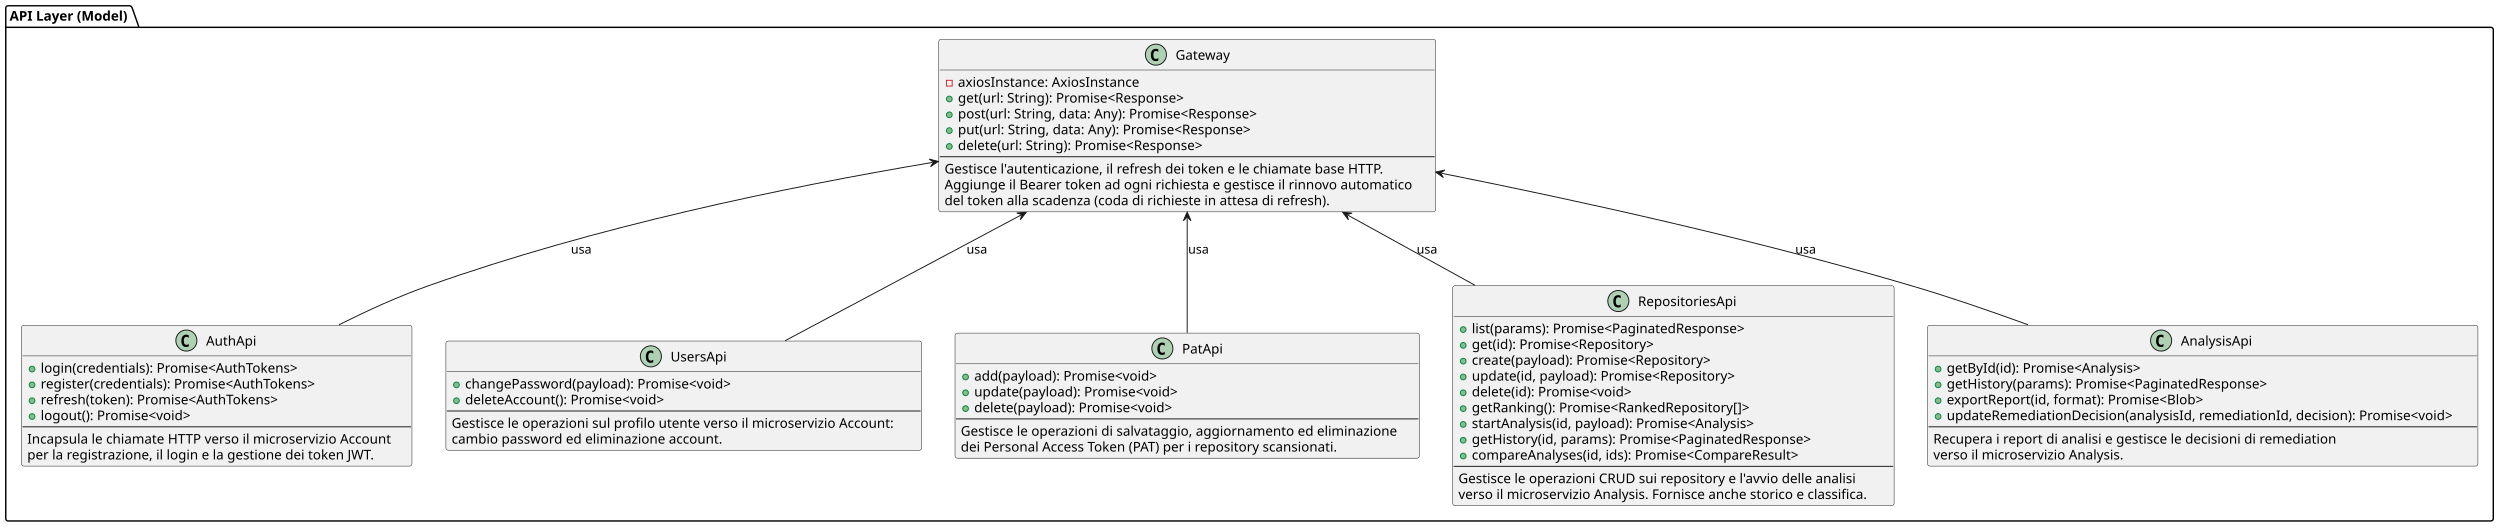
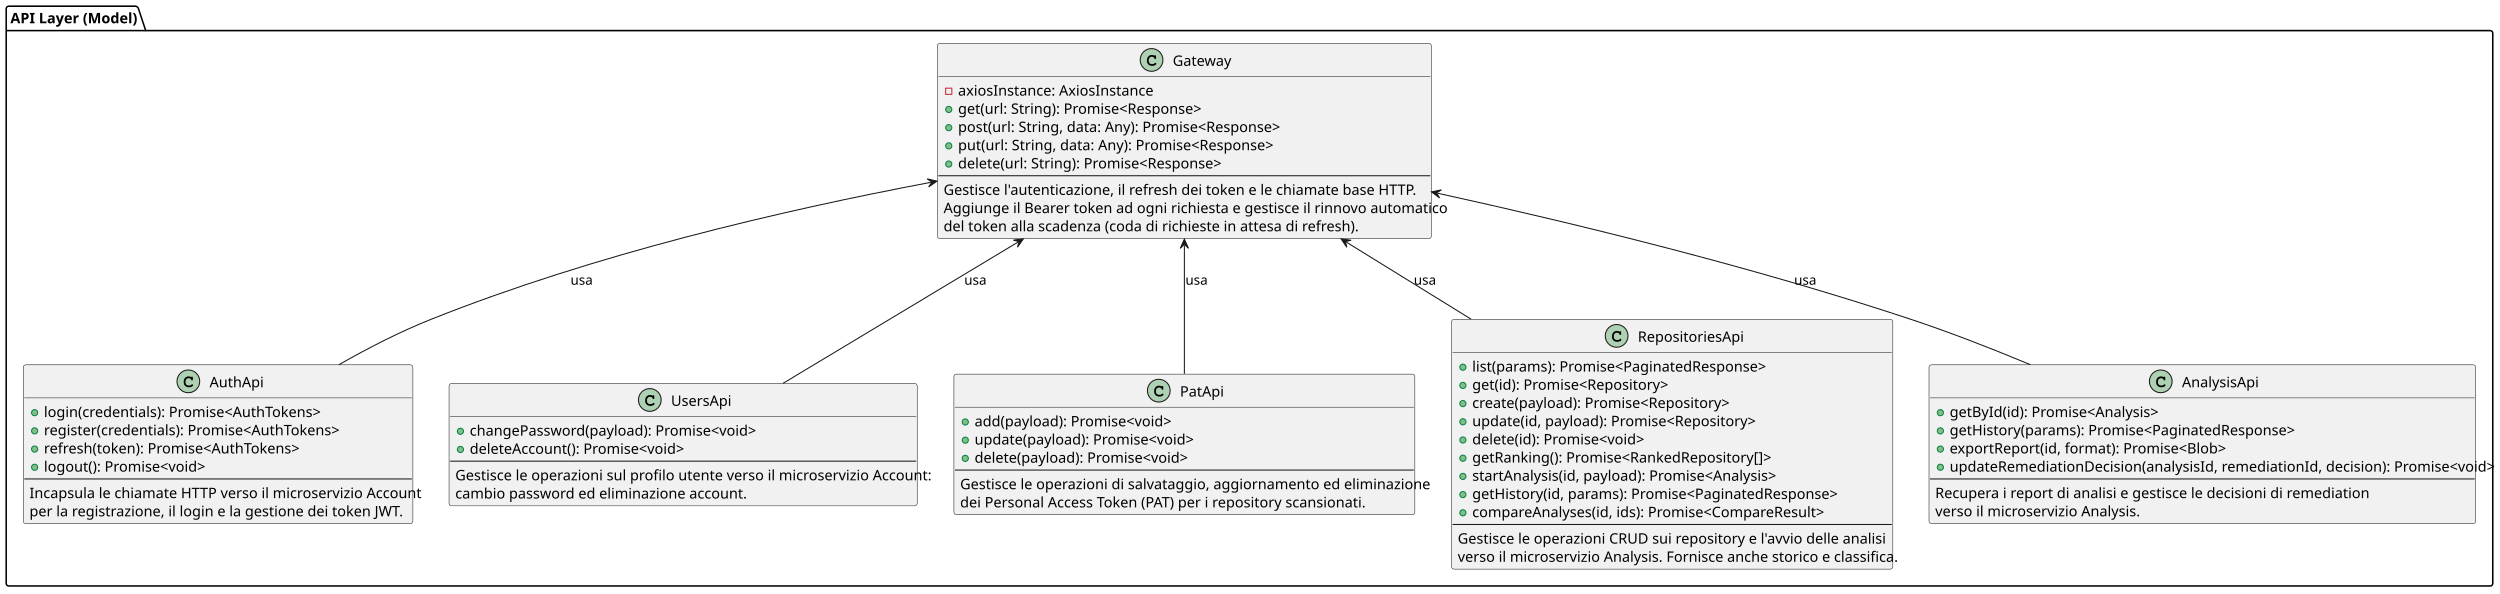
- <svg xmlns="http://www.w3.org/2000/svg" contentStyleType="text/css" data-diagram-type="CLASS" height="550px" preserveAspectRatio="none" style="width:2607px;height:550px;background:#FFFFFF;" version="1.1" viewBox="0 0 2607 550" width="2607px" zoomAndPan="magnify">
+ <svg xmlns="http://www.w3.org/2000/svg" contentStyleType="text/css" height="574px" preserveAspectRatio="none" style="width:2419px;height:574px;background:#FFFFFF;" version="1.1" viewBox="0 0 2419 574" width="2419px" zoomAndPan="magnify">
  <defs />
  <g>
-     <g class="cluster" data-qualified-name="API Layer .Model." data-source-line="1" id="ent0002">
-       <path d="M8.5,6 L135.425,6 A3.75,3.75 0 0 1 137.925,8.5 L144.925,28.488 L2597.5,28.488 A2.5,2.5 0 0 1 2600,30.988 L2600,540.78 A2.5,2.5 0 0 1 2597.5,543.28 L8.5,543.28 A2.5,2.5 0 0 1 6,540.78 L6,8.5 A2.5,2.5 0 0 1 8.5,6" fill="none" style="stroke:#000000;stroke-width:1.5;" />
-       <line style="stroke:#000000;stroke-width:1.5;" x1="6" x2="144.925" y1="28.488" y2="28.488" />
-       <text fill="#000000" font-family="sans-serif" font-size="14" font-weight="bold" lengthAdjust="spacing" textLength="125.925" x="10" y="21.535">API Layer (Model)</text>
+     <g id="cluster_API Layer (Model)">
+       <path d="M8.5,6 L131.5,6 A3.75,3.75 0 0 1 134,8.5 L141,29.609 L2409.5,29.609 A2.5,2.5 0 0 1 2412,32.109 L2412,564.5 A2.5,2.5 0 0 1 2409.5,567 L8.5,567 A2.5,2.5 0 0 1 6,564.5 L6,8.5 A2.5,2.5 0 0 1 8.5,6 " fill="none" style="stroke:#000000;stroke-width:1.5;" />
+       <line style="stroke:#000000;stroke-width:1.5;" x1="6" x2="141" y1="29.609" y2="29.609" />
+       <text fill="#000000" font-family="sans-serif" font-size="14" font-weight="bold" lengthAdjust="spacing" textLength="122" x="10" y="22.533">API Layer (Model)</text>
    </g>
-     <g class="entity" data-qualified-name="API Layer .Model..Gateway" data-source-line="2" id="ent0003">
-       <rect fill="#F1F1F1" height="179.906" rx="2.5" ry="2.5" style="stroke:#181818;stroke-width:0.5;" width="518.092" x="978.95" y="41" />
-       <ellipse cx="1205.387" cy="57" fill="#ADD1B2" rx="11" ry="11" style="stroke:#181818;stroke-width:1;" />
-       <path d="M1207.86,63.143 Q1207.279,63.442 1206.64,63.591 Q1206.001,63.741 1205.295,63.741 Q1202.788,63.741 1201.469,62.089 Q1200.149,60.437 1200.149,57.316 Q1200.149,54.187 1201.469,52.535 Q1202.788,50.883 1205.295,50.883 Q1206.001,50.883 1206.648,51.032 Q1207.296,51.182 1207.86,51.48 L1207.86,54.203 Q1207.229,53.622 1206.636,53.352 Q1206.042,53.083 1205.411,53.083 Q1204.067,53.083 1203.382,54.149 Q1202.697,55.216 1202.697,57.316 Q1202.697,59.408 1203.382,60.474 Q1204.067,61.541 1205.411,61.541 Q1206.042,61.541 1206.636,61.271 Q1207.229,61.002 1207.86,60.42 Z " fill="#000000" />
-       <text fill="#000000" font-family="sans-serif" font-size="14" lengthAdjust="spacing" textLength="56.718" x="1225.887" y="62.291">Gateway</text>
-       <line style="stroke:#181818;stroke-width:0.5;" x1="979.95" x2="1496.042" y1="73" y2="73" />
-       <g data-visibility-modifier="PRIVATE_FIELD">
-         <rect fill="none" height="6" style="stroke:#C82930;stroke-width:1;" width="6" x="986.95" y="83.744" />
-       </g>
-       <text fill="#000000" font-family="sans-serif" font-size="14" lengthAdjust="spacing" textLength="195.959" x="998.95" y="90.535">axiosInstance: AxiosInstance</text>
-       <g data-visibility-modifier="PUBLIC_METHOD">
-         <ellipse cx="989.95" cy="103.232" fill="#84BE84" rx="3" ry="3" style="stroke:#038048;stroke-width:1;" />
-       </g>
-       <text fill="#000000" font-family="sans-serif" font-size="14" lengthAdjust="spacing" textLength="248.227" x="998.95" y="107.023">get(url: String): Promise&lt;Response&gt;</text>
-       <g data-visibility-modifier="PUBLIC_METHOD">
-         <ellipse cx="989.95" cy="119.721" fill="#84BE84" rx="3" ry="3" style="stroke:#038048;stroke-width:1;" />
-       </g>
-       <text fill="#000000" font-family="sans-serif" font-size="14" lengthAdjust="spacing" textLength="329.137" x="998.95" y="123.512">post(url: String, data: Any): Promise&lt;Response&gt;</text>
-       <g data-visibility-modifier="PUBLIC_METHOD">
-         <ellipse cx="989.95" cy="136.209" fill="#84BE84" rx="3" ry="3" style="stroke:#038048;stroke-width:1;" />
-       </g>
-       <text fill="#000000" font-family="sans-serif" font-size="14" lengthAdjust="spacing" textLength="322.089" x="998.95" y="140">put(url: String, data: Any): Promise&lt;Response&gt;</text>
-       <g data-visibility-modifier="PUBLIC_METHOD">
-         <ellipse cx="989.95" cy="152.697" fill="#84BE84" rx="3" ry="3" style="stroke:#038048;stroke-width:1;" />
-       </g>
-       <text fill="#000000" font-family="sans-serif" font-size="14" lengthAdjust="spacing" textLength="267.955" x="998.95" y="156.488">delete(url: String): Promise&lt;Response&gt;</text>
-       <line style="stroke:#181818;stroke-width:1;" x1="979.95" x2="1496.042" y1="163.441" y2="163.441" />
-       <text fill="#000000" font-family="sans-serif" font-size="14" lengthAdjust="spacing" textLength="479.965" x="984.95" y="180.977">Gestisce l'autenticazione, il refresh dei token e le chiamate base HTTP.</text>
-       <text fill="#000000" font-family="sans-serif" font-size="14" lengthAdjust="spacing" textLength="506.092" x="984.95" y="197.465">Aggiunge il Bearer token ad ogni richiesta e gestisce il rinnovo automatico</text>
-       <text fill="#000000" font-family="sans-serif" font-size="14" lengthAdjust="spacing" textLength="420.971" x="984.95" y="213.953">del token alla scadenza (coda di richieste in attesa di refresh).</text>
+     <g id="elem_Gateway">
+       <rect codeLine="2" fill="#F1F1F1" height="188.875" id="Gateway" rx="2.5" ry="2.5" style="stroke:#181818;stroke-width:0.5;" width="478" x="907" y="42" />
+       <ellipse cx="1114.25" cy="58" fill="#ADD1B2" rx="11" ry="11" style="stroke:#181818;stroke-width:1.0;" />
+       <path d="M1117.016,53.875 Q1117.172,53.656 1117.359,53.547 Q1117.547,53.438 1117.766,53.438 Q1118.141,53.438 1118.375,53.703 Q1118.609,53.953 1118.609,54.562 L1118.609,56.016 Q1118.609,56.625 1118.375,56.891 Q1118.141,57.156 1117.766,57.156 Q1117.422,57.156 1117.219,56.953 Q1117.016,56.766 1116.906,56.25 Q1116.859,55.891 1116.672,55.703 Q1116.344,55.328 1115.734,55.109 Q1115.125,54.891 1114.5,54.891 Q1113.734,54.891 1113.094,55.219 Q1112.469,55.547 1111.969,56.297 Q1111.484,57.047 1111.484,58.078 L1111.484,59.172 Q1111.484,60.406 1112.375,61.234 Q1113.266,62.047 1114.859,62.047 Q1115.797,62.047 1116.453,61.797 Q1116.844,61.641 1117.266,61.203 Q1117.531,60.938 1117.672,60.859 Q1117.828,60.781 1118.031,60.781 Q1118.359,60.781 1118.609,61.047 Q1118.875,61.297 1118.875,61.641 Q1118.875,61.984 1118.531,62.391 Q1118.031,62.969 1117.234,63.297 Q1116.156,63.75 1114.859,63.75 Q1113.344,63.75 1112.141,63.125 Q1111.156,62.625 1110.469,61.562 Q1109.781,60.484 1109.781,59.203 L1109.781,58.047 Q1109.781,56.719 1110.391,55.578 Q1111.016,54.422 1112.109,53.812 Q1113.203,53.188 1114.438,53.188 Q1115.172,53.188 1115.812,53.359 Q1116.469,53.516 1117.016,53.875 Z " fill="#000000" />
+       <text fill="#000000" font-family="sans-serif" font-size="14" lengthAdjust="spacing" textLength="55" x="1134.75" y="63.728">Gateway</text>
+       <line style="stroke:#181818;stroke-width:0.5;" x1="908" x2="1384" y1="74" y2="74" />
+       <rect fill="none" height="6" style="stroke:#C82930;stroke-width:1.0;" width="6" x="915" y="85.305" />
+       <text fill="#000000" font-family="sans-serif" font-size="14" lengthAdjust="spacing" textLength="179" x="927" y="92.533">axiosInstance: AxiosInstance</text>
+       <ellipse cx="918" cy="105.914" fill="#84BE84" rx="3" ry="3" style="stroke:#038048;stroke-width:1.0;" />
+       <text fill="#000000" font-family="sans-serif" font-size="14" lengthAdjust="spacing" textLength="230" x="927" y="110.143">get(url: String): Promise&lt;Response&gt;</text>
+       <ellipse cx="918" cy="123.523" fill="#84BE84" rx="3" ry="3" style="stroke:#038048;stroke-width:1.0;" />
+       <text fill="#000000" font-family="sans-serif" font-size="14" lengthAdjust="spacing" textLength="305" x="927" y="127.752">post(url: String, data: Any): Promise&lt;Response&gt;</text>
+       <ellipse cx="918" cy="141.133" fill="#84BE84" rx="3" ry="3" style="stroke:#038048;stroke-width:1.0;" />
+       <text fill="#000000" font-family="sans-serif" font-size="14" lengthAdjust="spacing" textLength="298" x="927" y="145.361">put(url: String, data: Any): Promise&lt;Response&gt;</text>
+       <ellipse cx="918" cy="158.742" fill="#84BE84" rx="3" ry="3" style="stroke:#038048;stroke-width:1.0;" />
+       <text fill="#000000" font-family="sans-serif" font-size="14" lengthAdjust="spacing" textLength="249" x="927" y="162.971">delete(url: String): Promise&lt;Response&gt;</text>
+       <line style="stroke:#181818;stroke-width:1.0;" x1="908" x2="1384" y1="170.047" y2="170.047" />
+       <text fill="#000000" font-family="sans-serif" font-size="14" lengthAdjust="spacing" textLength="448" x="913" y="188.58">Gestisce l'autenticazione, il refresh dei token e le chiamate base HTTP.</text>
+       <text fill="#000000" font-family="sans-serif" font-size="14" lengthAdjust="spacing" textLength="466" x="913" y="206.19">Aggiunge il Bearer token ad ogni richiesta e gestisce il rinnovo automatico</text>
+       <text fill="#000000" font-family="sans-serif" font-size="14" lengthAdjust="spacing" textLength="391" x="913" y="223.799">del token alla scadenza (coda di richieste in attesa di refresh).</text>
    </g>
-     <g class="entity" data-qualified-name="API Layer .Model..AuthApi" data-source-line="12" id="ent0004">
-       <rect fill="#F1F1F1" height="146.93" rx="2.5" ry="2.5" style="stroke:#181818;stroke-width:0.5;" width="407.165" x="22.42" y="339.13" />
-       <ellipse cx="194.357" cy="355.13" fill="#ADD1B2" rx="11" ry="11" style="stroke:#181818;stroke-width:1;" />
-       <path d="M196.831,361.273 Q196.25,361.572 195.61,361.721 Q194.971,361.871 194.266,361.871 Q191.759,361.871 190.439,360.219 Q189.119,358.567 189.119,355.446 Q189.119,352.317 190.439,350.665 Q191.759,349.013 194.266,349.013 Q194.971,349.013 195.619,349.162 Q196.266,349.312 196.831,349.611 L196.831,352.333 Q196.2,351.752 195.606,351.482 Q195.013,351.212 194.382,351.212 Q193.037,351.212 192.352,352.279 Q191.668,353.346 191.668,355.446 Q191.668,357.538 192.352,358.604 Q193.037,359.671 194.382,359.671 Q195.013,359.671 195.606,359.401 Q196.2,359.132 196.831,358.55 Z " fill="#000000" />
-       <text fill="#000000" font-family="sans-serif" font-size="14" lengthAdjust="spacing" textLength="54.79" x="214.857" y="360.421">AuthApi</text>
-       <line style="stroke:#181818;stroke-width:0.5;" x1="23.42" x2="428.585" y1="371.13" y2="371.13" />
-       <g data-visibility-modifier="PUBLIC_METHOD">
-         <ellipse cx="33.42" cy="384.874" fill="#84BE84" rx="3" ry="3" style="stroke:#038048;stroke-width:1;" />
-       </g>
-       <text fill="#000000" font-family="sans-serif" font-size="14" lengthAdjust="spacing" textLength="284.184" x="42.42" y="388.665">login(credentials): Promise&lt;AuthTokens&gt;</text>
-       <g data-visibility-modifier="PUBLIC_METHOD">
-         <ellipse cx="33.42" cy="401.362" fill="#84BE84" rx="3" ry="3" style="stroke:#038048;stroke-width:1;" />
-       </g>
-       <text fill="#000000" font-family="sans-serif" font-size="14" lengthAdjust="spacing" textLength="302.278" x="42.42" y="405.153">register(credentials): Promise&lt;AuthTokens&gt;</text>
-       <g data-visibility-modifier="PUBLIC_METHOD">
-         <ellipse cx="33.42" cy="417.851" fill="#84BE84" rx="3" ry="3" style="stroke:#038048;stroke-width:1;" />
-       </g>
-       <text fill="#000000" font-family="sans-serif" font-size="14" lengthAdjust="spacing" textLength="262.411" x="42.42" y="421.642">refresh(token): Promise&lt;AuthTokens&gt;</text>
-       <g data-visibility-modifier="PUBLIC_METHOD">
-         <ellipse cx="33.42" cy="434.339" fill="#84BE84" rx="3" ry="3" style="stroke:#038048;stroke-width:1;" />
-       </g>
-       <text fill="#000000" font-family="sans-serif" font-size="14" lengthAdjust="spacing" textLength="166.947" x="42.42" y="438.13">logout(): Promise&lt;void&gt;</text>
-       <line style="stroke:#181818;stroke-width:1;" x1="23.42" x2="428.585" y1="445.083" y2="445.083" />
-       <text fill="#000000" font-family="sans-serif" font-size="14" lengthAdjust="spacing" textLength="395.165" x="28.42" y="462.618">Incapsula le chiamate HTTP verso il microservizio Account</text>
-       <text fill="#000000" font-family="sans-serif" font-size="14" lengthAdjust="spacing" textLength="380.741" x="28.42" y="479.107">per la registrazione, il login e la gestione dei token JWT.</text>
+     <g id="elem_AuthApi">
+       <rect codeLine="12" fill="#F1F1F1" height="153.656" id="AuthApi" rx="2.5" ry="2.5" style="stroke:#181818;stroke-width:0.5;" width="377" x="22.5" y="353" />
+       <ellipse cx="182.25" cy="369" fill="#ADD1B2" rx="11" ry="11" style="stroke:#181818;stroke-width:1.0;" />
+       <path d="M185.016,364.875 Q185.172,364.656 185.359,364.547 Q185.547,364.438 185.766,364.438 Q186.141,364.438 186.375,364.703 Q186.609,364.953 186.609,365.562 L186.609,367.016 Q186.609,367.625 186.375,367.891 Q186.141,368.156 185.766,368.156 Q185.422,368.156 185.219,367.953 Q185.016,367.766 184.906,367.25 Q184.859,366.891 184.672,366.703 Q184.344,366.328 183.734,366.109 Q183.125,365.891 182.5,365.891 Q181.734,365.891 181.094,366.219 Q180.469,366.547 179.969,367.297 Q179.484,368.047 179.484,369.078 L179.484,370.172 Q179.484,371.406 180.375,372.234 Q181.266,373.047 182.859,373.047 Q183.797,373.047 184.453,372.797 Q184.844,372.641 185.266,372.203 Q185.531,371.938 185.672,371.859 Q185.828,371.781 186.031,371.781 Q186.359,371.781 186.609,372.047 Q186.875,372.297 186.875,372.641 Q186.875,372.984 186.531,373.391 Q186.031,373.969 185.234,374.297 Q184.156,374.75 182.859,374.75 Q181.344,374.75 180.141,374.125 Q179.156,373.625 178.469,372.562 Q177.781,371.484 177.781,370.203 L177.781,369.047 Q177.781,367.719 178.391,366.578 Q179.016,365.422 180.109,364.812 Q181.203,364.188 182.438,364.188 Q183.172,364.188 183.812,364.359 Q184.469,364.516 185.016,364.875 Z " fill="#000000" />
+       <text fill="#000000" font-family="sans-serif" font-size="14" lengthAdjust="spacing" textLength="49" x="202.75" y="374.728">AuthApi</text>
+       <line style="stroke:#181818;stroke-width:0.5;" x1="23.5" x2="398.5" y1="385" y2="385" />
+       <ellipse cx="33.5" cy="399.305" fill="#84BE84" rx="3" ry="3" style="stroke:#038048;stroke-width:1.0;" />
+       <text fill="#000000" font-family="sans-serif" font-size="14" lengthAdjust="spacing" textLength="260" x="42.5" y="403.533">login(credentials): Promise&lt;AuthTokens&gt;</text>
+       <ellipse cx="33.5" cy="416.914" fill="#84BE84" rx="3" ry="3" style="stroke:#038048;stroke-width:1.0;" />
+       <text fill="#000000" font-family="sans-serif" font-size="14" lengthAdjust="spacing" textLength="278" x="42.5" y="421.143">register(credentials): Promise&lt;AuthTokens&gt;</text>
+       <ellipse cx="33.5" cy="434.523" fill="#84BE84" rx="3" ry="3" style="stroke:#038048;stroke-width:1.0;" />
+       <text fill="#000000" font-family="sans-serif" font-size="14" lengthAdjust="spacing" textLength="241" x="42.5" y="438.752">refresh(token): Promise&lt;AuthTokens&gt;</text>
+       <ellipse cx="33.5" cy="452.133" fill="#84BE84" rx="3" ry="3" style="stroke:#038048;stroke-width:1.0;" />
+       <text fill="#000000" font-family="sans-serif" font-size="14" lengthAdjust="spacing" textLength="150" x="42.5" y="456.361">logout(): Promise&lt;void&gt;</text>
+       <line style="stroke:#181818;stroke-width:1.0;" x1="23.5" x2="398.5" y1="463.438" y2="463.438" />
+       <text fill="#000000" font-family="sans-serif" font-size="14" lengthAdjust="spacing" textLength="365" x="28.5" y="481.971">Incapsula le chiamate HTTP verso il microservizio Account</text>
+       <text fill="#000000" font-family="sans-serif" font-size="14" lengthAdjust="spacing" textLength="352" x="28.5" y="499.58">per la registrazione, il login e la gestione dei token JWT.</text>
    </g>
-     <g class="entity" data-qualified-name="API Layer .Model..UsersApi" data-source-line="21" id="ent0005">
-       <rect fill="#F1F1F1" height="113.953" rx="2.5" ry="2.5" style="stroke:#181818;stroke-width:0.5;" width="496.032" x="464.98" y="355.62" />
-       <ellipse cx="678.736" cy="371.62" fill="#ADD1B2" rx="11" ry="11" style="stroke:#181818;stroke-width:1;" />
-       <path d="M681.21,377.763 Q680.628,378.062 679.989,378.211 Q679.35,378.361 678.645,378.361 Q676.138,378.361 674.818,376.709 Q673.498,375.057 673.498,371.936 Q673.498,368.807 674.818,367.155 Q676.138,365.503 678.645,365.503 Q679.35,365.503 679.998,365.652 Q680.645,365.802 681.21,366.101 L681.21,368.823 Q680.579,368.242 679.985,367.972 Q679.392,367.702 678.761,367.702 Q677.416,367.702 676.731,368.769 Q676.046,369.836 676.046,371.936 Q676.046,374.028 676.731,375.094 Q677.416,376.161 678.761,376.161 Q679.392,376.161 679.985,375.891 Q680.579,375.622 681.21,375.04 Z " fill="#000000" />
-       <text fill="#000000" font-family="sans-serif" font-size="14" lengthAdjust="spacing" textLength="60.02" x="699.236" y="376.911">UsersApi</text>
-       <line style="stroke:#181818;stroke-width:0.5;" x1="465.98" x2="960.012" y1="387.62" y2="387.62" />
-       <g data-visibility-modifier="PUBLIC_METHOD">
-         <ellipse cx="475.98" cy="401.364" fill="#84BE84" rx="3" ry="3" style="stroke:#038048;stroke-width:1;" />
-       </g>
-       <text fill="#000000" font-family="sans-serif" font-size="14" lengthAdjust="spacing" textLength="288.572" x="484.98" y="405.155">changePassword(payload): Promise&lt;void&gt;</text>
-       <g data-visibility-modifier="PUBLIC_METHOD">
-         <ellipse cx="475.98" cy="417.852" fill="#84BE84" rx="3" ry="3" style="stroke:#038048;stroke-width:1;" />
-       </g>
-       <text fill="#000000" font-family="sans-serif" font-size="14" lengthAdjust="spacing" textLength="219.755" x="484.98" y="421.643">deleteAccount(): Promise&lt;void&gt;</text>
-       <line style="stroke:#181818;stroke-width:1;" x1="465.98" x2="960.012" y1="428.597" y2="428.597" />
-       <text fill="#000000" font-family="sans-serif" font-size="14" lengthAdjust="spacing" textLength="484.032" x="470.98" y="446.132">Gestisce le operazioni sul profilo utente verso il microservizio Account:</text>
-       <text fill="#000000" font-family="sans-serif" font-size="14" lengthAdjust="spacing" textLength="292.81" x="470.98" y="462.62">cambio password ed eliminazione account.</text>
+     <g id="elem_UsersApi">
+       <rect codeLine="21" fill="#F1F1F1" height="118.438" id="UsersApi" rx="2.5" ry="2.5" style="stroke:#181818;stroke-width:0.5;" width="453" x="434.5" y="371" />
+       <ellipse cx="628.75" cy="387" fill="#ADD1B2" rx="11" ry="11" style="stroke:#181818;stroke-width:1.0;" />
+       <path d="M631.516,382.875 Q631.672,382.656 631.859,382.547 Q632.047,382.438 632.266,382.438 Q632.641,382.438 632.875,382.703 Q633.109,382.953 633.109,383.562 L633.109,385.016 Q633.109,385.625 632.875,385.891 Q632.641,386.156 632.266,386.156 Q631.922,386.156 631.719,385.953 Q631.516,385.766 631.406,385.25 Q631.359,384.891 631.172,384.703 Q630.844,384.328 630.234,384.109 Q629.625,383.891 629,383.891 Q628.234,383.891 627.594,384.219 Q626.969,384.547 626.469,385.297 Q625.984,386.047 625.984,387.078 L625.984,388.172 Q625.984,389.406 626.875,390.234 Q627.766,391.047 629.359,391.047 Q630.297,391.047 630.953,390.797 Q631.344,390.641 631.766,390.203 Q632.031,389.938 632.172,389.859 Q632.328,389.781 632.531,389.781 Q632.859,389.781 633.109,390.047 Q633.375,390.297 633.375,390.641 Q633.375,390.984 633.031,391.391 Q632.531,391.969 631.734,392.297 Q630.656,392.75 629.359,392.75 Q627.844,392.75 626.641,392.125 Q625.656,391.625 624.969,390.562 Q624.281,389.484 624.281,388.203 L624.281,387.047 Q624.281,385.719 624.891,384.578 Q625.516,383.422 626.609,382.812 Q627.703,382.188 628.938,382.188 Q629.672,382.188 630.312,382.359 Q630.969,382.516 631.516,382.875 Z " fill="#000000" />
+       <text fill="#000000" font-family="sans-serif" font-size="14" lengthAdjust="spacing" textLength="56" x="649.25" y="392.728">UsersApi</text>
+       <line style="stroke:#181818;stroke-width:0.5;" x1="435.5" x2="886.5" y1="403" y2="403" />
+       <ellipse cx="445.5" cy="417.305" fill="#84BE84" rx="3" ry="3" style="stroke:#038048;stroke-width:1.0;" />
+       <text fill="#000000" font-family="sans-serif" font-size="14" lengthAdjust="spacing" textLength="269" x="454.5" y="421.533">changePassword(payload): Promise&lt;void&gt;</text>
+       <ellipse cx="445.5" cy="434.914" fill="#84BE84" rx="3" ry="3" style="stroke:#038048;stroke-width:1.0;" />
+       <text fill="#000000" font-family="sans-serif" font-size="14" lengthAdjust="spacing" textLength="201" x="454.5" y="439.143">deleteAccount(): Promise&lt;void&gt;</text>
+       <line style="stroke:#181818;stroke-width:1.0;" x1="435.5" x2="886.5" y1="446.219" y2="446.219" />
+       <text fill="#000000" font-family="sans-serif" font-size="14" lengthAdjust="spacing" textLength="441" x="440.5" y="464.752">Gestisce le operazioni sul profilo utente verso il microservizio Account:</text>
+       <text fill="#000000" font-family="sans-serif" font-size="14" lengthAdjust="spacing" textLength="268" x="440.5" y="482.361">cambio password ed eliminazione account.</text>
    </g>
-     <g class="entity" data-qualified-name="API Layer .Model..PatApi" data-source-line="28" id="ent0006">
-       <rect fill="#F1F1F1" height="130.441" rx="2.5" ry="2.5" style="stroke:#181818;stroke-width:0.5;" width="484.213" x="995.89" y="347.37" />
-       <ellipse cx="1212.135" cy="363.37" fill="#ADD1B2" rx="11" ry="11" style="stroke:#181818;stroke-width:1;" />
-       <path d="M1214.608,369.513 Q1214.027,369.812 1213.388,369.961 Q1212.748,370.111 1212.043,370.111 Q1209.536,370.111 1208.216,368.459 Q1206.896,366.807 1206.896,363.686 Q1206.896,360.557 1208.216,358.905 Q1209.536,357.253 1212.043,357.253 Q1212.748,357.253 1213.396,357.402 Q1214.043,357.552 1214.608,357.851 L1214.608,360.573 Q1213.977,359.992 1213.383,359.722 Q1212.79,359.452 1212.159,359.452 Q1210.814,359.452 1210.13,360.519 Q1209.445,361.586 1209.445,363.686 Q1209.445,365.778 1210.13,366.844 Q1210.814,367.911 1212.159,367.911 Q1212.79,367.911 1213.383,367.641 Q1213.977,367.372 1214.608,366.79 Z " fill="#000000" />
-       <text fill="#000000" font-family="sans-serif" font-size="14" lengthAdjust="spacing" textLength="43.224" x="1232.635" y="368.661">PatApi</text>
-       <line style="stroke:#181818;stroke-width:0.5;" x1="996.89" x2="1479.103" y1="379.37" y2="379.37" />
-       <g data-visibility-modifier="PUBLIC_METHOD">
-         <ellipse cx="1006.89" cy="393.114" fill="#84BE84" rx="3" ry="3" style="stroke:#038048;stroke-width:1;" />
-       </g>
-       <text fill="#000000" font-family="sans-serif" font-size="14" lengthAdjust="spacing" textLength="201.448" x="1015.89" y="396.905">add(payload): Promise&lt;void&gt;</text>
-       <g data-visibility-modifier="PUBLIC_METHOD">
-         <ellipse cx="1006.89" cy="409.602" fill="#84BE84" rx="3" ry="3" style="stroke:#038048;stroke-width:1;" />
-       </g>
-       <text fill="#000000" font-family="sans-serif" font-size="14" lengthAdjust="spacing" textLength="223.173" x="1015.89" y="413.393">update(payload): Promise&lt;void&gt;</text>
-       <g data-visibility-modifier="PUBLIC_METHOD">
-         <ellipse cx="1006.89" cy="426.091" fill="#84BE84" rx="3" ry="3" style="stroke:#038048;stroke-width:1;" />
-       </g>
-       <text fill="#000000" font-family="sans-serif" font-size="14" lengthAdjust="spacing" textLength="217.588" x="1015.89" y="429.882">delete(payload): Promise&lt;void&gt;</text>
-       <line style="stroke:#181818;stroke-width:1;" x1="996.89" x2="1479.103" y1="436.835" y2="436.835" />
-       <text fill="#000000" font-family="sans-serif" font-size="14" lengthAdjust="spacing" textLength="472.213" x="1001.89" y="454.37">Gestisce le operazioni di salvataggio, aggiornamento ed eliminazione</text>
-       <text fill="#000000" font-family="sans-serif" font-size="14" lengthAdjust="spacing" textLength="413.15" x="1001.89" y="470.858">dei Personal Access Token (PAT) per i repository scansionati.</text>
+     <g id="elem_PatApi">
+       <rect codeLine="28" fill="#F1F1F1" height="136.047" id="PatApi" rx="2.5" ry="2.5" style="stroke:#181818;stroke-width:0.5;" width="446" x="923" y="362" />
+       <ellipse cx="1121.25" cy="378" fill="#ADD1B2" rx="11" ry="11" style="stroke:#181818;stroke-width:1.0;" />
+       <path d="M1124.016,373.875 Q1124.172,373.656 1124.359,373.547 Q1124.547,373.438 1124.766,373.438 Q1125.141,373.438 1125.375,373.703 Q1125.609,373.953 1125.609,374.562 L1125.609,376.016 Q1125.609,376.625 1125.375,376.891 Q1125.141,377.156 1124.766,377.156 Q1124.422,377.156 1124.219,376.953 Q1124.016,376.766 1123.906,376.25 Q1123.859,375.891 1123.672,375.703 Q1123.344,375.328 1122.734,375.109 Q1122.125,374.891 1121.5,374.891 Q1120.734,374.891 1120.094,375.219 Q1119.469,375.547 1118.969,376.297 Q1118.484,377.047 1118.484,378.078 L1118.484,379.172 Q1118.484,380.406 1119.375,381.234 Q1120.266,382.047 1121.859,382.047 Q1122.797,382.047 1123.453,381.797 Q1123.844,381.641 1124.266,381.203 Q1124.531,380.938 1124.672,380.859 Q1124.828,380.781 1125.031,380.781 Q1125.359,380.781 1125.609,381.047 Q1125.875,381.297 1125.875,381.641 Q1125.875,381.984 1125.531,382.391 Q1125.031,382.969 1124.234,383.297 Q1123.156,383.75 1121.859,383.75 Q1120.344,383.75 1119.141,383.125 Q1118.156,382.625 1117.469,381.562 Q1116.781,380.484 1116.781,379.203 L1116.781,378.047 Q1116.781,376.719 1117.391,375.578 Q1118.016,374.422 1119.109,373.812 Q1120.203,373.188 1121.438,373.188 Q1122.172,373.188 1122.812,373.359 Q1123.469,373.516 1124.016,373.875 Z " fill="#000000" />
+       <text fill="#000000" font-family="sans-serif" font-size="14" lengthAdjust="spacing" textLength="41" x="1141.75" y="383.728">PatApi</text>
+       <line style="stroke:#181818;stroke-width:0.5;" x1="924" x2="1368" y1="394" y2="394" />
+       <ellipse cx="934" cy="408.305" fill="#84BE84" rx="3" ry="3" style="stroke:#038048;stroke-width:1.0;" />
+       <text fill="#000000" font-family="sans-serif" font-size="14" lengthAdjust="spacing" textLength="185" x="943" y="412.533">add(payload): Promise&lt;void&gt;</text>
+       <ellipse cx="934" cy="425.914" fill="#84BE84" rx="3" ry="3" style="stroke:#038048;stroke-width:1.0;" />
+       <text fill="#000000" font-family="sans-serif" font-size="14" lengthAdjust="spacing" textLength="205" x="943" y="430.143">update(payload): Promise&lt;void&gt;</text>
+       <ellipse cx="934" cy="443.523" fill="#84BE84" rx="3" ry="3" style="stroke:#038048;stroke-width:1.0;" />
+       <text fill="#000000" font-family="sans-serif" font-size="14" lengthAdjust="spacing" textLength="200" x="943" y="447.752">delete(payload): Promise&lt;void&gt;</text>
+       <line style="stroke:#181818;stroke-width:1.0;" x1="924" x2="1368" y1="454.828" y2="454.828" />
+       <text fill="#000000" font-family="sans-serif" font-size="14" lengthAdjust="spacing" textLength="434" x="929" y="473.361">Gestisce le operazioni di salvataggio, aggiornamento ed eliminazione</text>
+       <text fill="#000000" font-family="sans-serif" font-size="14" lengthAdjust="spacing" textLength="391" x="929" y="490.971">dei Personal Access Token (PAT) per i repository scansionati.</text>
    </g>
-     <g class="entity" data-qualified-name="API Layer .Model..RepositoriesApi" data-source-line="36" id="ent0007">
-       <rect fill="#F1F1F1" height="229.371" rx="2.5" ry="2.5" style="stroke:#181818;stroke-width:0.5;" width="460.349" x="1514.83" y="297.91" />
-       <ellipse cx="1687.598" cy="313.91" fill="#ADD1B2" rx="11" ry="11" style="stroke:#181818;stroke-width:1;" />
-       <path d="M1690.071,320.053 Q1689.49,320.352 1688.851,320.501 Q1688.212,320.651 1687.506,320.651 Q1684.999,320.651 1683.68,318.999 Q1682.36,317.347 1682.36,314.226 Q1682.36,311.096 1683.68,309.445 Q1684.999,307.793 1687.506,307.793 Q1688.212,307.793 1688.859,307.942 Q1689.507,308.092 1690.071,308.39 L1690.071,311.113 Q1689.44,310.532 1688.847,310.262 Q1688.253,309.993 1687.622,309.993 Q1686.278,309.993 1685.593,311.059 Q1684.908,312.126 1684.908,314.226 Q1684.908,316.318 1685.593,317.384 Q1686.278,318.451 1687.622,318.451 Q1688.253,318.451 1688.847,318.181 Q1689.44,317.911 1690.071,317.33 Z " fill="#000000" />
-       <text fill="#000000" font-family="sans-serif" font-size="14" lengthAdjust="spacing" textLength="106.312" x="1708.098" y="319.201">RepositoriesApi</text>
-       <line style="stroke:#181818;stroke-width:0.5;" x1="1515.83" x2="1974.179" y1="329.91" y2="329.91" />
-       <g data-visibility-modifier="PUBLIC_METHOD">
-         <ellipse cx="1525.83" cy="343.654" fill="#84BE84" rx="3" ry="3" style="stroke:#038048;stroke-width:1;" />
-       </g>
-       <text fill="#000000" font-family="sans-serif" font-size="14" lengthAdjust="spacing" textLength="296.358" x="1534.83" y="347.445">list(params): Promise&lt;PaginatedResponse&gt;</text>
-       <g data-visibility-modifier="PUBLIC_METHOD">
-         <ellipse cx="1525.83" cy="360.142" fill="#84BE84" rx="3" ry="3" style="stroke:#038048;stroke-width:1;" />
-       </g>
-       <text fill="#000000" font-family="sans-serif" font-size="14" lengthAdjust="spacing" textLength="201.093" x="1534.83" y="363.933">get(id): Promise&lt;Repository&gt;</text>
-       <g data-visibility-modifier="PUBLIC_METHOD">
-         <ellipse cx="1525.83" cy="376.631" fill="#84BE84" rx="3" ry="3" style="stroke:#038048;stroke-width:1;" />
-       </g>
-       <text fill="#000000" font-family="sans-serif" font-size="14" lengthAdjust="spacing" textLength="260.982" x="1534.83" y="380.422">create(payload): Promise&lt;Repository&gt;</text>
-       <g data-visibility-modifier="PUBLIC_METHOD">
-         <ellipse cx="1525.83" cy="393.119" fill="#84BE84" rx="3" ry="3" style="stroke:#038048;stroke-width:1;" />
-       </g>
-       <text fill="#000000" font-family="sans-serif" font-size="14" lengthAdjust="spacing" textLength="288.312" x="1534.83" y="396.91">update(id, payload): Promise&lt;Repository&gt;</text>
-       <g data-visibility-modifier="PUBLIC_METHOD">
-         <ellipse cx="1525.83" cy="409.607" fill="#84BE84" rx="3" ry="3" style="stroke:#038048;stroke-width:1;" />
-       </g>
-       <text fill="#000000" font-family="sans-serif" font-size="14" lengthAdjust="spacing" textLength="177.399" x="1534.83" y="413.398">delete(id): Promise&lt;void&gt;</text>
-       <g data-visibility-modifier="PUBLIC_METHOD">
-         <ellipse cx="1525.83" cy="426.096" fill="#84BE84" rx="3" ry="3" style="stroke:#038048;stroke-width:1;" />
-       </g>
-       <text fill="#000000" font-family="sans-serif" font-size="14" lengthAdjust="spacing" textLength="302.326" x="1534.83" y="429.887">getRanking(): Promise&lt;RankedRepository[]&gt;</text>
-       <g data-visibility-modifier="PUBLIC_METHOD">
-         <ellipse cx="1525.83" cy="442.584" fill="#84BE84" rx="3" ry="3" style="stroke:#038048;stroke-width:1;" />
-       </g>
-       <text fill="#000000" font-family="sans-serif" font-size="14" lengthAdjust="spacing" textLength="311.698" x="1534.83" y="446.375">startAnalysis(id, payload): Promise&lt;Analysis&gt;</text>
-       <g data-visibility-modifier="PUBLIC_METHOD">
-         <ellipse cx="1525.83" cy="459.072" fill="#84BE84" rx="3" ry="3" style="stroke:#038048;stroke-width:1;" />
-       </g>
-       <text fill="#000000" font-family="sans-serif" font-size="14" lengthAdjust="spacing" textLength="367.726" x="1534.83" y="462.863">getHistory(id, params): Promise&lt;PaginatedResponse&gt;</text>
-       <g data-visibility-modifier="PUBLIC_METHOD">
-         <ellipse cx="1525.83" cy="475.56" fill="#84BE84" rx="3" ry="3" style="stroke:#038048;stroke-width:1;" />
-       </g>
-       <text fill="#000000" font-family="sans-serif" font-size="14" lengthAdjust="spacing" textLength="357.67" x="1534.83" y="479.351">compareAnalyses(id, ids): Promise&lt;CompareResult&gt;</text>
-       <line style="stroke:#181818;stroke-width:1;" x1="1515.83" x2="1974.179" y1="486.305" y2="486.305" />
-       <text fill="#000000" font-family="sans-serif" font-size="14" lengthAdjust="spacing" textLength="433.692" x="1520.83" y="503.84">Gestisce le operazioni CRUD sui repository e l'avvio delle analisi</text>
-       <text fill="#000000" font-family="sans-serif" font-size="14" lengthAdjust="spacing" textLength="448.349" x="1520.83" y="520.328">verso il microservizio Analysis. Fornisce anche storico e classifica.</text>
+     <g id="elem_RepositoriesApi">
+       <rect codeLine="36" fill="#F1F1F1" height="241.703" id="RepositoriesApi" rx="2.5" ry="2.5" style="stroke:#181818;stroke-width:0.5;" width="427" x="1404.5" y="309" />
+       <ellipse cx="1564.25" cy="325" fill="#ADD1B2" rx="11" ry="11" style="stroke:#181818;stroke-width:1.0;" />
+       <path d="M1567.016,320.875 Q1567.172,320.656 1567.359,320.547 Q1567.547,320.438 1567.766,320.438 Q1568.141,320.438 1568.375,320.703 Q1568.609,320.953 1568.609,321.562 L1568.609,323.016 Q1568.609,323.625 1568.375,323.891 Q1568.141,324.156 1567.766,324.156 Q1567.422,324.156 1567.219,323.953 Q1567.016,323.766 1566.906,323.25 Q1566.859,322.891 1566.672,322.703 Q1566.344,322.328 1565.734,322.109 Q1565.125,321.891 1564.5,321.891 Q1563.734,321.891 1563.094,322.219 Q1562.469,322.547 1561.969,323.297 Q1561.484,324.047 1561.484,325.078 L1561.484,326.172 Q1561.484,327.406 1562.375,328.234 Q1563.266,329.047 1564.859,329.047 Q1565.797,329.047 1566.453,328.797 Q1566.844,328.641 1567.266,328.203 Q1567.531,327.938 1567.672,327.859 Q1567.828,327.781 1568.031,327.781 Q1568.359,327.781 1568.609,328.047 Q1568.875,328.297 1568.875,328.641 Q1568.875,328.984 1568.531,329.391 Q1568.031,329.969 1567.234,330.297 Q1566.156,330.75 1564.859,330.75 Q1563.344,330.75 1562.141,330.125 Q1561.156,329.625 1560.469,328.562 Q1559.781,327.484 1559.781,326.203 L1559.781,325.047 Q1559.781,323.719 1560.391,322.578 Q1561.016,321.422 1562.109,320.812 Q1563.203,320.188 1564.438,320.188 Q1565.172,320.188 1565.812,320.359 Q1566.469,320.516 1567.016,320.875 Z " fill="#000000" />
+       <text fill="#000000" font-family="sans-serif" font-size="14" lengthAdjust="spacing" textLength="99" x="1584.75" y="330.728">RepositoriesApi</text>
+       <line style="stroke:#181818;stroke-width:0.5;" x1="1405.5" x2="1830.5" y1="341" y2="341" />
+       <ellipse cx="1415.5" cy="355.305" fill="#84BE84" rx="3" ry="3" style="stroke:#038048;stroke-width:1.0;" />
+       <text fill="#000000" font-family="sans-serif" font-size="14" lengthAdjust="spacing" textLength="277" x="1424.5" y="359.533">list(params): Promise&lt;PaginatedResponse&gt;</text>
+       <ellipse cx="1415.5" cy="372.914" fill="#84BE84" rx="3" ry="3" style="stroke:#038048;stroke-width:1.0;" />
+       <text fill="#000000" font-family="sans-serif" font-size="14" lengthAdjust="spacing" textLength="184" x="1424.5" y="377.143">get(id): Promise&lt;Repository&gt;</text>
+       <ellipse cx="1415.5" cy="390.523" fill="#84BE84" rx="3" ry="3" style="stroke:#038048;stroke-width:1.0;" />
+       <text fill="#000000" font-family="sans-serif" font-size="14" lengthAdjust="spacing" textLength="243" x="1424.5" y="394.752">create(payload): Promise&lt;Repository&gt;</text>
+       <ellipse cx="1415.5" cy="408.133" fill="#84BE84" rx="3" ry="3" style="stroke:#038048;stroke-width:1.0;" />
+       <text fill="#000000" font-family="sans-serif" font-size="14" lengthAdjust="spacing" textLength="266" x="1424.5" y="412.361">update(id, payload): Promise&lt;Repository&gt;</text>
+       <ellipse cx="1415.5" cy="425.742" fill="#84BE84" rx="3" ry="3" style="stroke:#038048;stroke-width:1.0;" />
+       <text fill="#000000" font-family="sans-serif" font-size="14" lengthAdjust="spacing" textLength="161" x="1424.5" y="429.971">delete(id): Promise&lt;void&gt;</text>
+       <ellipse cx="1415.5" cy="443.352" fill="#84BE84" rx="3" ry="3" style="stroke:#038048;stroke-width:1.0;" />
+       <text fill="#000000" font-family="sans-serif" font-size="14" lengthAdjust="spacing" textLength="282" x="1424.5" y="447.58">getRanking(): Promise&lt;RankedRepository[]&gt;</text>
+       <ellipse cx="1415.5" cy="460.961" fill="#84BE84" rx="3" ry="3" style="stroke:#038048;stroke-width:1.0;" />
+       <text fill="#000000" font-family="sans-serif" font-size="14" lengthAdjust="spacing" textLength="286" x="1424.5" y="465.19">startAnalysis(id, payload): Promise&lt;Analysis&gt;</text>
+       <ellipse cx="1415.5" cy="478.57" fill="#84BE84" rx="3" ry="3" style="stroke:#038048;stroke-width:1.0;" />
+       <text fill="#000000" font-family="sans-serif" font-size="14" lengthAdjust="spacing" textLength="342" x="1424.5" y="482.799">getHistory(id, params): Promise&lt;PaginatedResponse&gt;</text>
+       <ellipse cx="1415.5" cy="496.18" fill="#84BE84" rx="3" ry="3" style="stroke:#038048;stroke-width:1.0;" />
+       <text fill="#000000" font-family="sans-serif" font-size="14" lengthAdjust="spacing" textLength="332" x="1424.5" y="500.408">compareAnalyses(id, ids): Promise&lt;CompareResult&gt;</text>
+       <line style="stroke:#181818;stroke-width:1.0;" x1="1405.5" x2="1830.5" y1="507.484" y2="507.484" />
+       <text fill="#000000" font-family="sans-serif" font-size="14" lengthAdjust="spacing" textLength="404" x="1410.5" y="526.018">Gestisce le operazioni CRUD sui repository e l'avvio delle analisi</text>
+       <text fill="#000000" font-family="sans-serif" font-size="14" lengthAdjust="spacing" textLength="415" x="1410.5" y="543.627">verso il microservizio Analysis. Fornisce anche storico e classifica.</text>
    </g>
-     <g class="entity" data-qualified-name="API Layer .Model..AnalysisApi" data-source-line="50" id="ent0008">
-       <rect fill="#F1F1F1" height="146.93" rx="2.5" ry="2.5" style="stroke:#181818;stroke-width:0.5;" width="573.887" x="2010.06" y="339.13" />
-       <ellipse cx="2253.614" cy="355.13" fill="#ADD1B2" rx="11" ry="11" style="stroke:#181818;stroke-width:1;" />
-       <path d="M2256.087,361.273 Q2255.506,361.572 2254.867,361.721 Q2254.228,361.871 2253.522,361.871 Q2251.016,361.871 2249.696,360.219 Q2248.376,358.567 2248.376,355.446 Q2248.376,352.317 2249.696,350.665 Q2251.016,349.013 2253.522,349.013 Q2254.228,349.013 2254.875,349.162 Q2255.523,349.312 2256.087,349.611 L2256.087,352.333 Q2255.456,351.752 2254.863,351.482 Q2254.269,351.212 2253.639,351.212 Q2252.294,351.212 2251.609,352.279 Q2250.924,353.346 2250.924,355.446 Q2250.924,357.538 2251.609,358.604 Q2252.294,359.671 2253.639,359.671 Q2254.269,359.671 2254.863,359.401 Q2255.456,359.132 2256.087,358.55 Z " fill="#000000" />
-       <text fill="#000000" font-family="sans-serif" font-size="14" lengthAdjust="spacing" textLength="78.278" x="2274.114" y="360.421">AnalysisApi</text>
-       <line style="stroke:#181818;stroke-width:0.5;" x1="2011.06" x2="2582.947" y1="371.13" y2="371.13" />
-       <g data-visibility-modifier="PUBLIC_METHOD">
-         <ellipse cx="2021.06" cy="384.874" fill="#84BE84" rx="3" ry="3" style="stroke:#038048;stroke-width:1;" />
-       </g>
-       <text fill="#000000" font-family="sans-serif" font-size="14" lengthAdjust="spacing" textLength="212.94" x="2030.06" y="388.665">getById(id): Promise&lt;Analysis&gt;</text>
-       <g data-visibility-modifier="PUBLIC_METHOD">
-         <ellipse cx="2021.06" cy="401.362" fill="#84BE84" rx="3" ry="3" style="stroke:#038048;stroke-width:1;" />
-       </g>
-       <text fill="#000000" font-family="sans-serif" font-size="14" lengthAdjust="spacing" textLength="346.008" x="2030.06" y="405.153">getHistory(params): Promise&lt;PaginatedResponse&gt;</text>
-       <g data-visibility-modifier="PUBLIC_METHOD">
-         <ellipse cx="2021.06" cy="417.851" fill="#84BE84" rx="3" ry="3" style="stroke:#038048;stroke-width:1;" />
-       </g>
-       <text fill="#000000" font-family="sans-serif" font-size="14" lengthAdjust="spacing" textLength="280.875" x="2030.06" y="421.642">exportReport(id, format): Promise&lt;Blob&gt;</text>
-       <g data-visibility-modifier="PUBLIC_METHOD">
-         <ellipse cx="2021.06" cy="434.339" fill="#84BE84" rx="3" ry="3" style="stroke:#038048;stroke-width:1;" />
-       </g>
-       <text fill="#000000" font-family="sans-serif" font-size="14" lengthAdjust="spacing" textLength="547.887" x="2030.06" y="438.13">updateRemediationDecision(analysisId, remediationId, decision): Promise&lt;void&gt;</text>
-       <line style="stroke:#181818;stroke-width:1;" x1="2011.06" x2="2582.947" y1="445.083" y2="445.083" />
-       <text fill="#000000" font-family="sans-serif" font-size="14" lengthAdjust="spacing" textLength="438.587" x="2016.06" y="462.618">Recupera i report di analisi e gestisce le decisioni di remediation</text>
-       <text fill="#000000" font-family="sans-serif" font-size="14" lengthAdjust="spacing" textLength="209.33" x="2016.06" y="479.107">verso il microservizio Analysis.</text>
+     <g id="elem_AnalysisApi">
+       <rect codeLine="50" fill="#F1F1F1" height="153.656" id="AnalysisApi" rx="2.5" ry="2.5" style="stroke:#181818;stroke-width:0.5;" width="529" x="1866.5" y="353" />
+       <ellipse cx="2090.75" cy="369" fill="#ADD1B2" rx="11" ry="11" style="stroke:#181818;stroke-width:1.0;" />
+       <path d="M2093.516,364.875 Q2093.672,364.656 2093.859,364.547 Q2094.047,364.438 2094.266,364.438 Q2094.641,364.438 2094.875,364.703 Q2095.109,364.953 2095.109,365.562 L2095.109,367.016 Q2095.109,367.625 2094.875,367.891 Q2094.641,368.156 2094.266,368.156 Q2093.922,368.156 2093.719,367.953 Q2093.516,367.766 2093.406,367.25 Q2093.359,366.891 2093.172,366.703 Q2092.844,366.328 2092.234,366.109 Q2091.625,365.891 2091,365.891 Q2090.234,365.891 2089.594,366.219 Q2088.969,366.547 2088.469,367.297 Q2087.984,368.047 2087.984,369.078 L2087.984,370.172 Q2087.984,371.406 2088.875,372.234 Q2089.766,373.047 2091.359,373.047 Q2092.297,373.047 2092.953,372.797 Q2093.344,372.641 2093.766,372.203 Q2094.031,371.938 2094.172,371.859 Q2094.328,371.781 2094.531,371.781 Q2094.859,371.781 2095.109,372.047 Q2095.375,372.297 2095.375,372.641 Q2095.375,372.984 2095.031,373.391 Q2094.531,373.969 2093.734,374.297 Q2092.656,374.75 2091.359,374.75 Q2089.844,374.75 2088.641,374.125 Q2087.656,373.625 2086.969,372.562 Q2086.281,371.484 2086.281,370.203 L2086.281,369.047 Q2086.281,367.719 2086.891,366.578 Q2087.516,365.422 2088.609,364.812 Q2089.703,364.188 2090.938,364.188 Q2091.672,364.188 2092.312,364.359 Q2092.969,364.516 2093.516,364.875 Z " fill="#000000" />
+       <text fill="#000000" font-family="sans-serif" font-size="14" lengthAdjust="spacing" textLength="72" x="2111.25" y="374.728">AnalysisApi</text>
+       <line style="stroke:#181818;stroke-width:0.5;" x1="1867.5" x2="2394.5" y1="385" y2="385" />
+       <ellipse cx="1877.5" cy="399.305" fill="#84BE84" rx="3" ry="3" style="stroke:#038048;stroke-width:1.0;" />
+       <text fill="#000000" font-family="sans-serif" font-size="14" lengthAdjust="spacing" textLength="195" x="1886.5" y="403.533">getById(id): Promise&lt;Analysis&gt;</text>
+       <ellipse cx="1877.5" cy="416.914" fill="#84BE84" rx="3" ry="3" style="stroke:#038048;stroke-width:1.0;" />
+       <text fill="#000000" font-family="sans-serif" font-size="14" lengthAdjust="spacing" textLength="323" x="1886.5" y="421.143">getHistory(params): Promise&lt;PaginatedResponse&gt;</text>
+       <ellipse cx="1877.5" cy="434.523" fill="#84BE84" rx="3" ry="3" style="stroke:#038048;stroke-width:1.0;" />
+       <text fill="#000000" font-family="sans-serif" font-size="14" lengthAdjust="spacing" textLength="254" x="1886.5" y="438.752">exportReport(id, format): Promise&lt;Blob&gt;</text>
+       <ellipse cx="1877.5" cy="452.133" fill="#84BE84" rx="3" ry="3" style="stroke:#038048;stroke-width:1.0;" />
+       <text fill="#000000" font-family="sans-serif" font-size="14" lengthAdjust="spacing" textLength="503" x="1886.5" y="456.361">updateRemediationDecision(analysisId, remediationId, decision): Promise&lt;void&gt;</text>
+       <line style="stroke:#181818;stroke-width:1.0;" x1="1867.5" x2="2394.5" y1="463.438" y2="463.438" />
+       <text fill="#000000" font-family="sans-serif" font-size="14" lengthAdjust="spacing" textLength="405" x="1872.5" y="481.971">Recupera i report di analisi e gestisce le decisioni di remediation</text>
+       <text fill="#000000" font-family="sans-serif" font-size="14" lengthAdjust="spacing" textLength="190" x="1872.5" y="499.58">verso il microservizio Analysis.</text>
    </g>
-     <g class="link" data-entity-1="ent0003" data-entity-2="ent0004" data-link-type="dependency" data-source-line="59" id="lnk9">
-       <path codeLine="59" d="M972.593,169.346 C815.833,195.746 619.57,236.68 447,297.91 C415.79,308.98 383.43,323.63 353.42,338.72" fill="none" id="Gateway-backto-AuthApi" style="stroke:#181818;stroke-width:1;" />
-       <polygon fill="#181818" points="978.51,168.35,968.971,165.9,973.579,169.18,970.299,173.789,978.51,168.35" style="stroke:#181818;stroke-width:1;" />
-       <text fill="#000000" font-family="sans-serif" font-size="13" lengthAdjust="spacing" textLength="21.874" x="595.33" y="264.478">usa</text>
+     <g id="link_Gateway_AuthApi">
+       <path codeLine="59" d="M900.754,176.404 C755.794,203.794 574.92,246.06 417,309 C387.01,320.95 356.17,336.76 327.79,352.97 " fill="none" id="Gateway-backto-AuthApi" style="stroke:#181818;stroke-width:1.0;" />
+       <polygon fill="#181818" points="906.65,175.29,897.064,173.03,901.737,176.218,898.549,180.891,906.65,175.29" style="stroke:#181818;stroke-width:1.0;" />
+       <text fill="#000000" font-family="sans-serif" font-size="13" lengthAdjust="spacing" textLength="21" x="552" y="275.495">usa</text>
    </g>
-     <g class="link" data-entity-1="ent0003" data-entity-2="ent0005" data-link-type="dependency" data-source-line="60" id="lnk10">
-       <path codeLine="60" d="M1064.784,224.22 C982.284,268.161 890.69,316.95 818.67,355.31" fill="none" id="Gateway-backto-UsersApi" style="stroke:#181818;stroke-width:1;" />
-       <polygon fill="#181818" points="1070.08,221.4,1060.256,222.1,1065.667,223.75,1064.017,229.161,1070.08,221.4" style="stroke:#181818;stroke-width:1;" />
-       <text fill="#000000" font-family="sans-serif" font-size="13" lengthAdjust="spacing" textLength="21.874" x="1007.93" y="264.478">usa</text>
+     <g id="link_Gateway_UsersApi">
+       <path codeLine="60" d="M985.067,234.231 C908.617,280.181 824.07,330.99 757.62,370.93 " fill="none" id="Gateway-backto-UsersApi" style="stroke:#181818;stroke-width:1.0;" />
+       <polygon fill="#181818" points="990.21,231.14,980.436,232.348,985.924,233.716,984.557,239.205,990.21,231.14" style="stroke:#181818;stroke-width:1.0;" />
+       <text fill="#000000" font-family="sans-serif" font-size="13" lengthAdjust="spacing" textLength="21" x="933" y="275.495">usa</text>
    </g>
-     <g class="link" data-entity-1="ent0003" data-entity-2="ent0006" data-link-type="dependency" data-source-line="61" id="lnk11">
-       <path codeLine="61" d="M1238,227.2 C1238,268.12 1238,309.72 1238,347.09" fill="none" id="Gateway-backto-PatApi" style="stroke:#181818;stroke-width:1;" />
-       <polygon fill="#181818" points="1238,221.2,1234,230.2,1238,226.2,1242,230.2,1238,221.2" style="stroke:#181818;stroke-width:1;" />
-       <text fill="#000000" font-family="sans-serif" font-size="13" lengthAdjust="spacing" textLength="21.874" x="1239" y="264.478">usa</text>
+     <g id="link_Gateway_PatApi">
+       <path codeLine="61" d="M1146,237.34 C1146,279.78 1146,322.97 1146,361.67 " fill="none" id="Gateway-backto-PatApi" style="stroke:#181818;stroke-width:1.0;" />
+       <polygon fill="#181818" points="1146,231.34,1142,240.34,1146,236.34,1150,240.34,1146,231.34" style="stroke:#181818;stroke-width:1.0;" />
+       <text fill="#000000" font-family="sans-serif" font-size="13" lengthAdjust="spacing" textLength="21" x="1147" y="275.495">usa</text>
    </g>
-     <g class="link" data-entity-1="ent0003" data-entity-2="ent0007" data-link-type="dependency" data-source-line="62" id="lnk12">
-       <path codeLine="62" d="M1405.414,224.298 C1449.304,248.508 1492.16,272.14 1538.15,297.51" fill="none" id="Gateway-backto-RepositoriesApi" style="stroke:#181818;stroke-width:1;" />
-       <polygon fill="#181818" points="1400.16,221.4,1406.109,229.25,1404.538,223.815,1409.973,222.244,1400.16,221.4" style="stroke:#181818;stroke-width:1;" />
-       <text fill="#000000" font-family="sans-serif" font-size="13" lengthAdjust="spacing" textLength="21.874" x="1477.3" y="264.478">usa</text>
+     <g id="link_Gateway_RepositoriesApi">
+       <path codeLine="62" d="M1302.725,234.293 C1342.755,259.013 1381.41,282.89 1423.37,308.8 " fill="none" id="Gateway-backto-RepositoriesApi" style="stroke:#181818;stroke-width:1.0;" />
+       <polygon fill="#181818" points="1297.62,231.14,1303.176,239.272,1301.874,233.767,1307.379,232.465,1297.62,231.14" style="stroke:#181818;stroke-width:1.0;" />
+       <text fill="#000000" font-family="sans-serif" font-size="13" lengthAdjust="spacing" textLength="21" x="1368" y="275.495">usa</text>
    </g>
-     <g class="link" data-entity-1="ent0003" data-entity-2="ent0008" data-link-type="dependency" data-source-line="63" id="lnk13">
-       <path codeLine="63" d="M1503.024,180.653 C1649.804,209.923 1830.18,249.83 1993,297.91 C2032.86,309.68 2074.98,324.1 2114.75,338.67" fill="none" id="Gateway-backto-AnalysisApi" style="stroke:#181818;stroke-width:1;" />
-       <polygon fill="#181818" points="1497.14,179.48,1505.184,185.163,1502.043,180.458,1506.748,177.317,1497.14,179.48" style="stroke:#181818;stroke-width:1;" />
-       <text fill="#000000" font-family="sans-serif" font-size="13" lengthAdjust="spacing" textLength="21.874" x="1872.13" y="264.478">usa</text>
+     <g id="link_Gateway_AnalysisApi">
+       <path codeLine="63" d="M1390.93,186.948 C1528.23,217.128 1697.15,258.54 1849,309 C1887,321.63 1927.02,337.2 1964.6,352.89 " fill="none" id="Gateway-backto-AnalysisApi" style="stroke:#181818;stroke-width:1.0;" />
+       <polygon fill="#181818" points="1385.07,185.66,1393.001,191.499,1389.953,186.733,1394.719,183.685,1385.07,185.66" style="stroke:#181818;stroke-width:1.0;" />
+       <text fill="#000000" font-family="sans-serif" font-size="13" lengthAdjust="spacing" textLength="21" x="1736" y="275.495">usa</text>
    </g>
  </g>
</svg>
